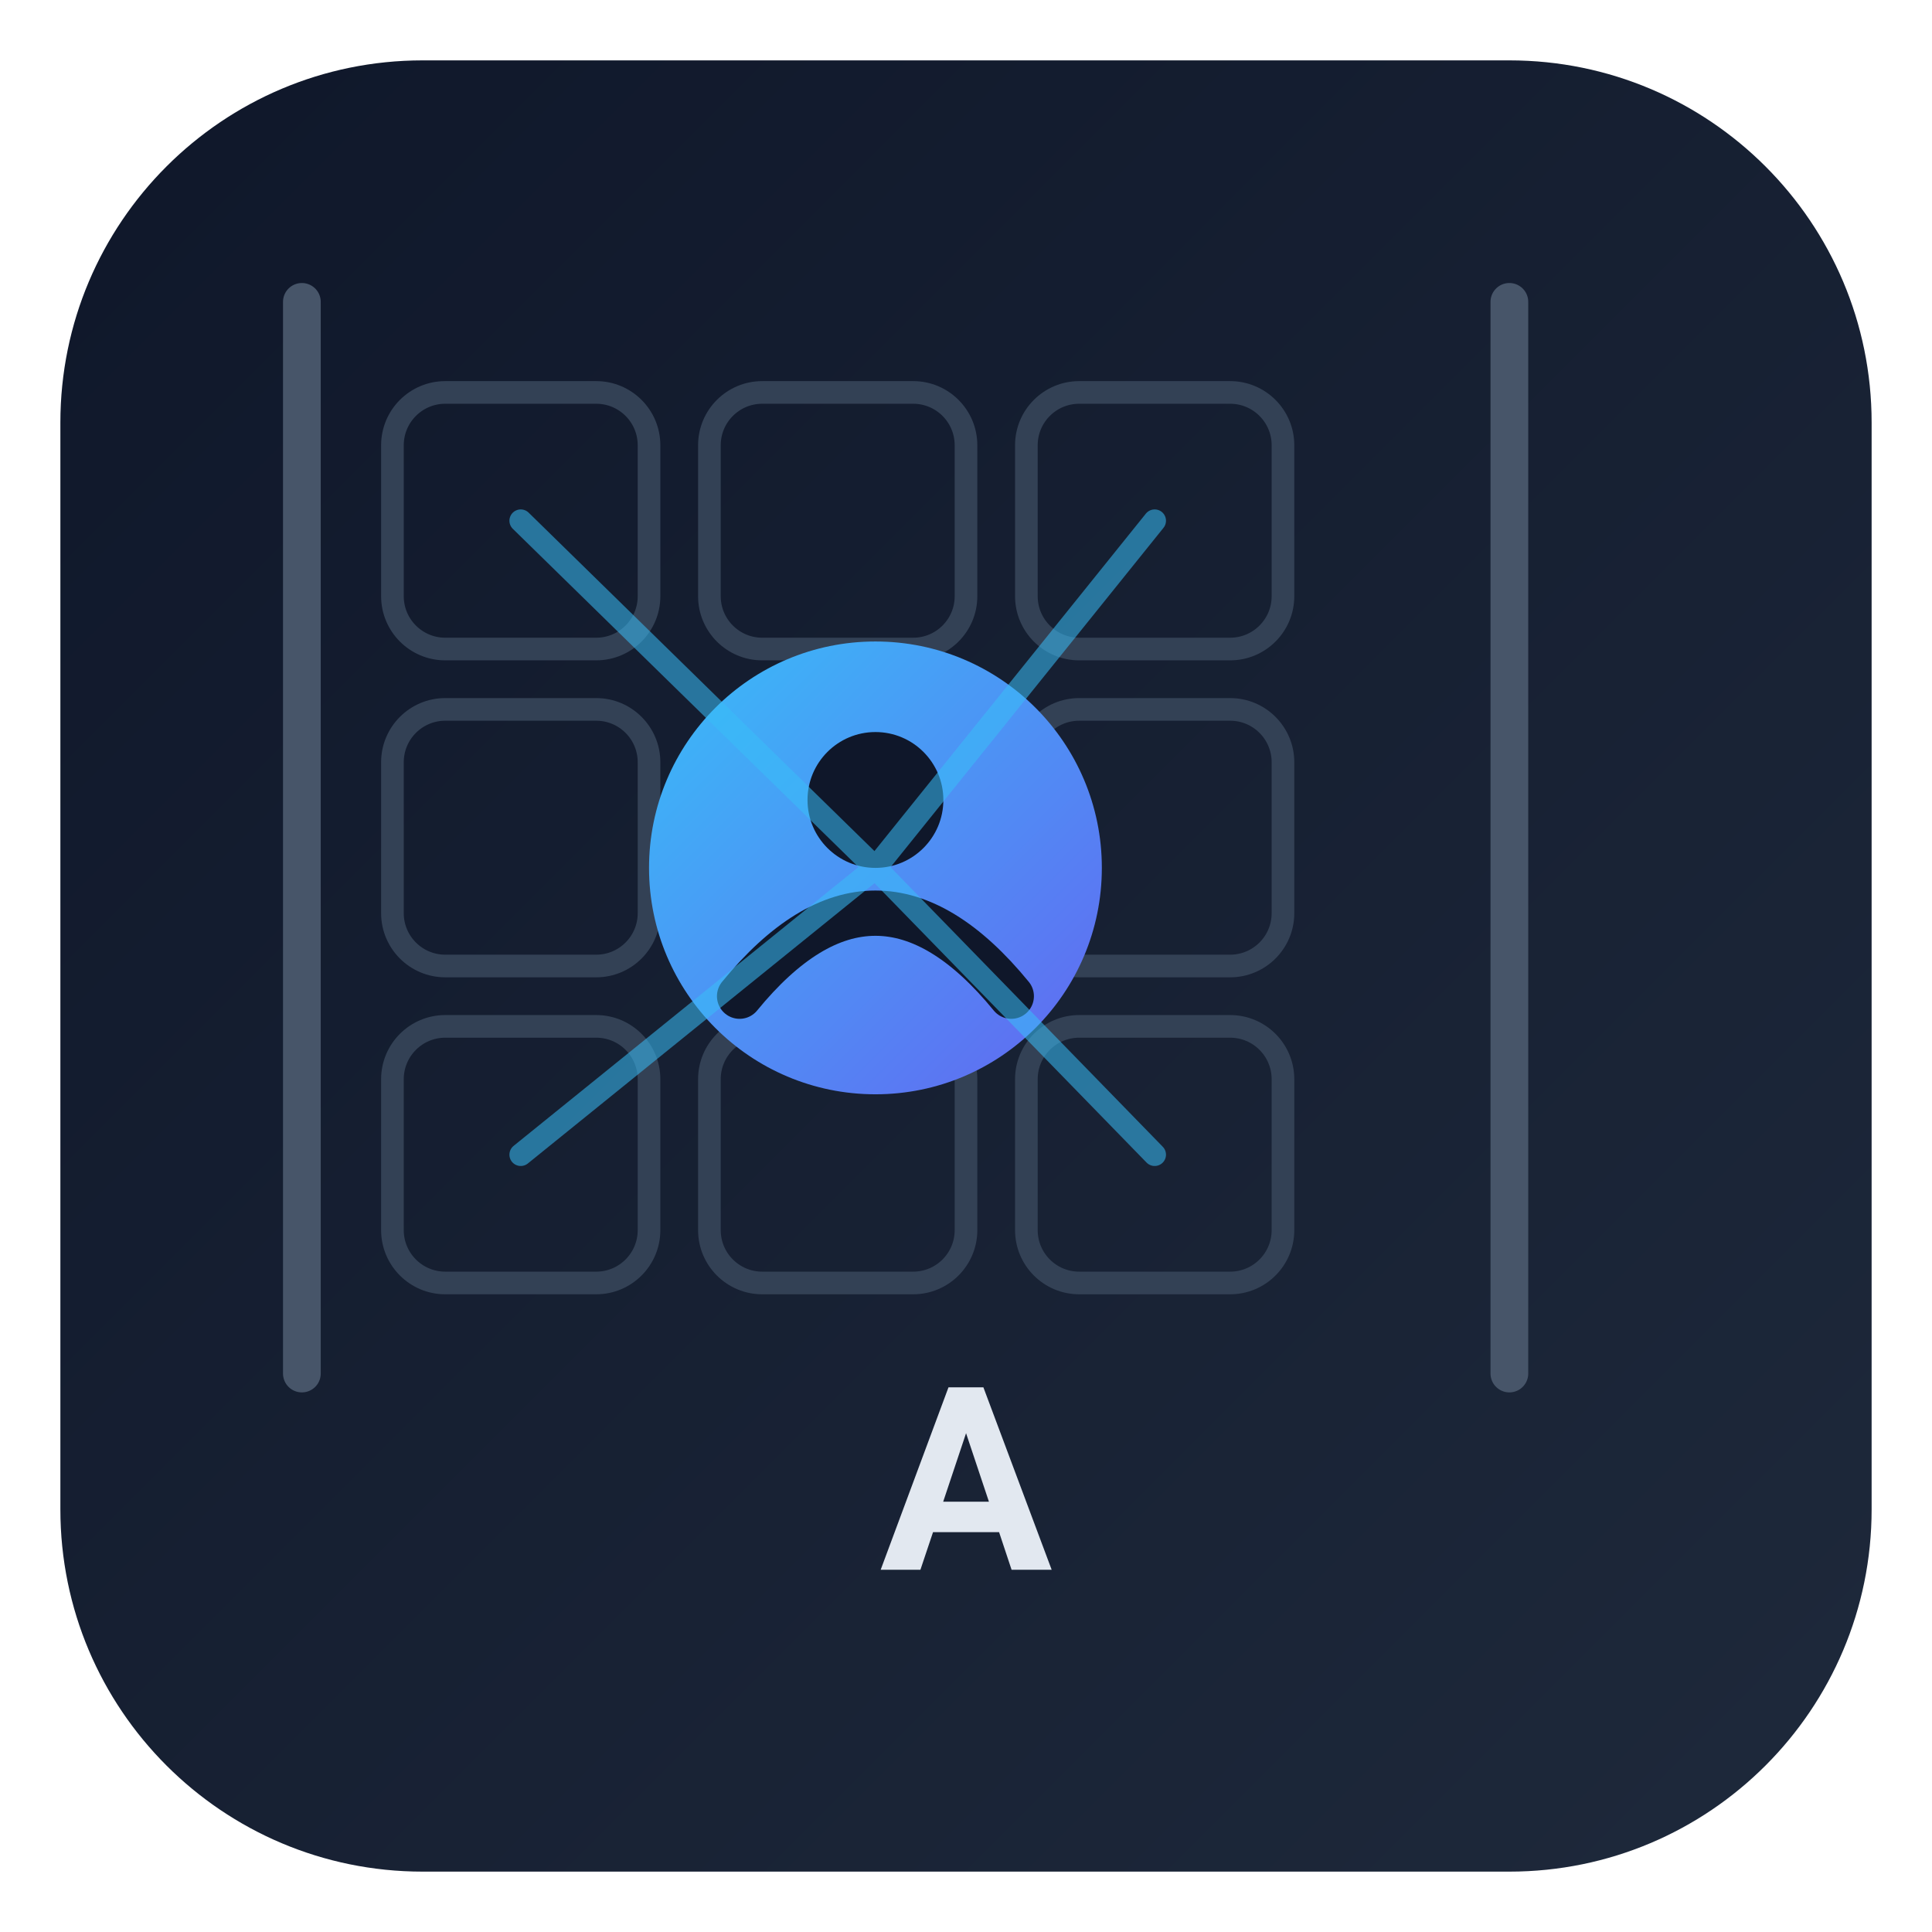
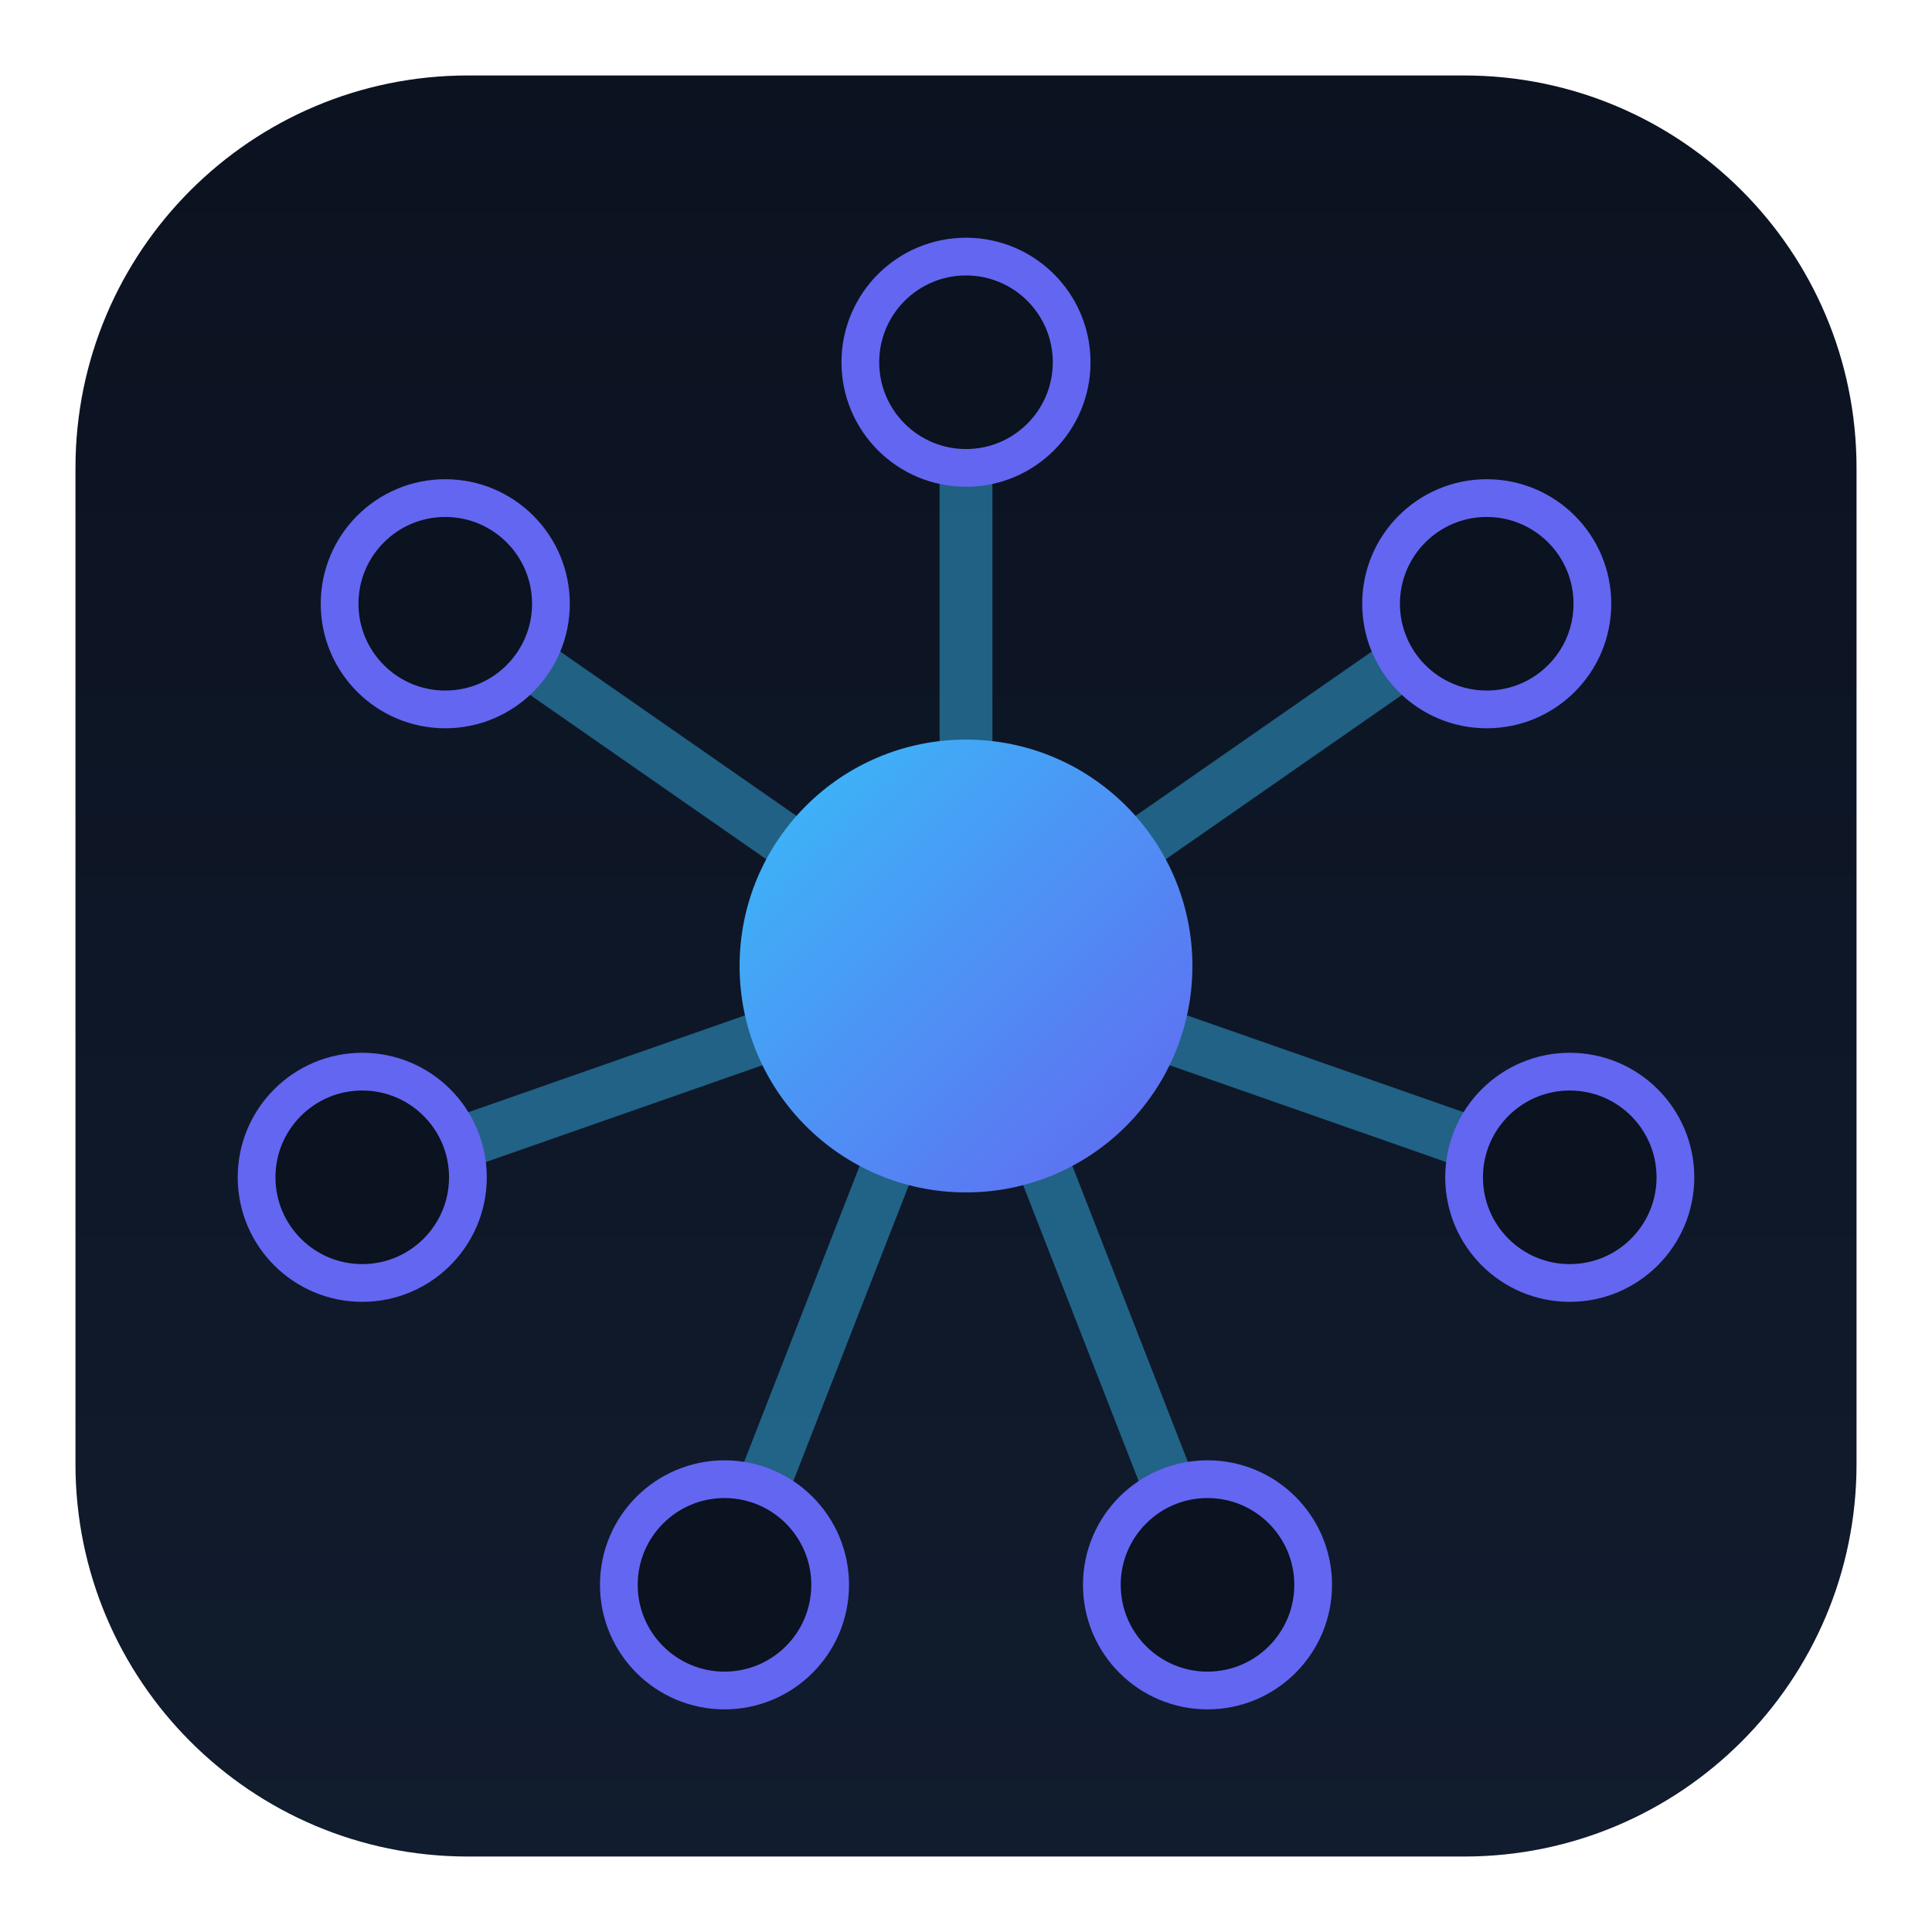
<svg xmlns="http://www.w3.org/2000/svg" viewBox="0 0 256 256" width="256" height="256" role="img" aria-label="Agency Runtime icon">
  <defs>
-     <linearGradient id="ar-bg" x1="0" y1="0" x2="1" y2="1">
-       <stop offset="0" stop-color="#0f172a" />
-       <stop offset="1" stop-color="#1e293b" />
+     <linearGradient id="ar-bg" x1="0" y1="0" x2="0" y2="1">
+       <stop offset="0" stop-color="#0b1220" />
+       <stop offset="1" stop-color="#111c2e" />
    </linearGradient>
-     <linearGradient id="ar-accent" x1="0" y1="0" x2="1" y2="1">
+     <linearGradient id="ar-hub" x1="0" y1="0" x2="1" y2="1">
      <stop offset="0" stop-color="#38bdf8" />
      <stop offset="1" stop-color="#6366f1" />
    </linearGradient>
  </defs>
-   <rect x="8" y="8" width="240" height="240" rx="48" fill="url(#ar-bg)" />
-   <g fill="none" stroke="#334155" stroke-width="3" stroke-linecap="round">
-     <rect x="52" y="52" width="34" height="34" rx="7" />
-     <rect x="94" y="52" width="34" height="34" rx="7" />
-     <rect x="136" y="52" width="34" height="34" rx="7" />
-     <rect x="52" y="94" width="34" height="34" rx="7" />
-     <rect x="136" y="94" width="34" height="34" rx="7" />
-     <rect x="52" y="136" width="34" height="34" rx="7" />
-     <rect x="94" y="136" width="34" height="34" rx="7" />
-     <rect x="136" y="136" width="34" height="34" rx="7" />
+   <rect x="10" y="10" width="236" height="236" rx="52" fill="url(#ar-bg)" />
+   <g fill="none" stroke="#38bdf8" stroke-width="7" stroke-linecap="round" opacity="0.45">
+     <line x1="128" y1="128" x2="128" y2="48" />
+     <line x1="128" y1="128" x2="197" y2="80" />
+     <line x1="128" y1="128" x2="208" y2="156" />
+     <line x1="128" y1="128" x2="160" y2="210" />
+     <line x1="128" y1="128" x2="96" y2="210" />
+     <line x1="128" y1="128" x2="48" y2="156" />
+     <line x1="128" y1="128" x2="59" y2="80" />
  </g>
-   <path d="M40 40 L40 182 M200 40 L200 182" fill="none" stroke="#475569" stroke-width="5" stroke-linecap="round" />
-   <circle cx="116" cy="115" r="30" fill="url(#ar-accent)" />
-   <circle cx="116" cy="106" r="9" fill="#0f172a" />
-   <path d="M98 132 q18 -22 36 0" fill="none" stroke="#0f172a" stroke-width="6" stroke-linecap="round" />
-   <g stroke="#38bdf8" stroke-width="3" stroke-linecap="round" opacity="0.55">
-     <path d="M116 115 L69 69" />
-     <path d="M116 115 L153 69" />
-     <path d="M116 115 L69 153" />
-     <path d="M116 115 L153 153" />
+   <g fill="#0b1220" stroke="#6366f1" stroke-width="5">
+     <circle cx="128" cy="48" r="14" />
+     <circle cx="197" cy="80" r="14" />
+     <circle cx="208" cy="156" r="14" />
+     <circle cx="160" cy="210" r="14" />
+     <circle cx="96" cy="210" r="14" />
+     <circle cx="48" cy="156" r="14" />
+     <circle cx="59" cy="80" r="14" />
  </g>
-   <text x="128" y="208" font-family="ui-sans-serif, system-ui, -apple-system, Segoe UI, Roboto, sans-serif" font-size="34" font-weight="700" fill="#e2e8f0" text-anchor="middle">A</text>
+   <circle cx="128" cy="128" r="30" fill="url(#ar-hub)" />
</svg>
